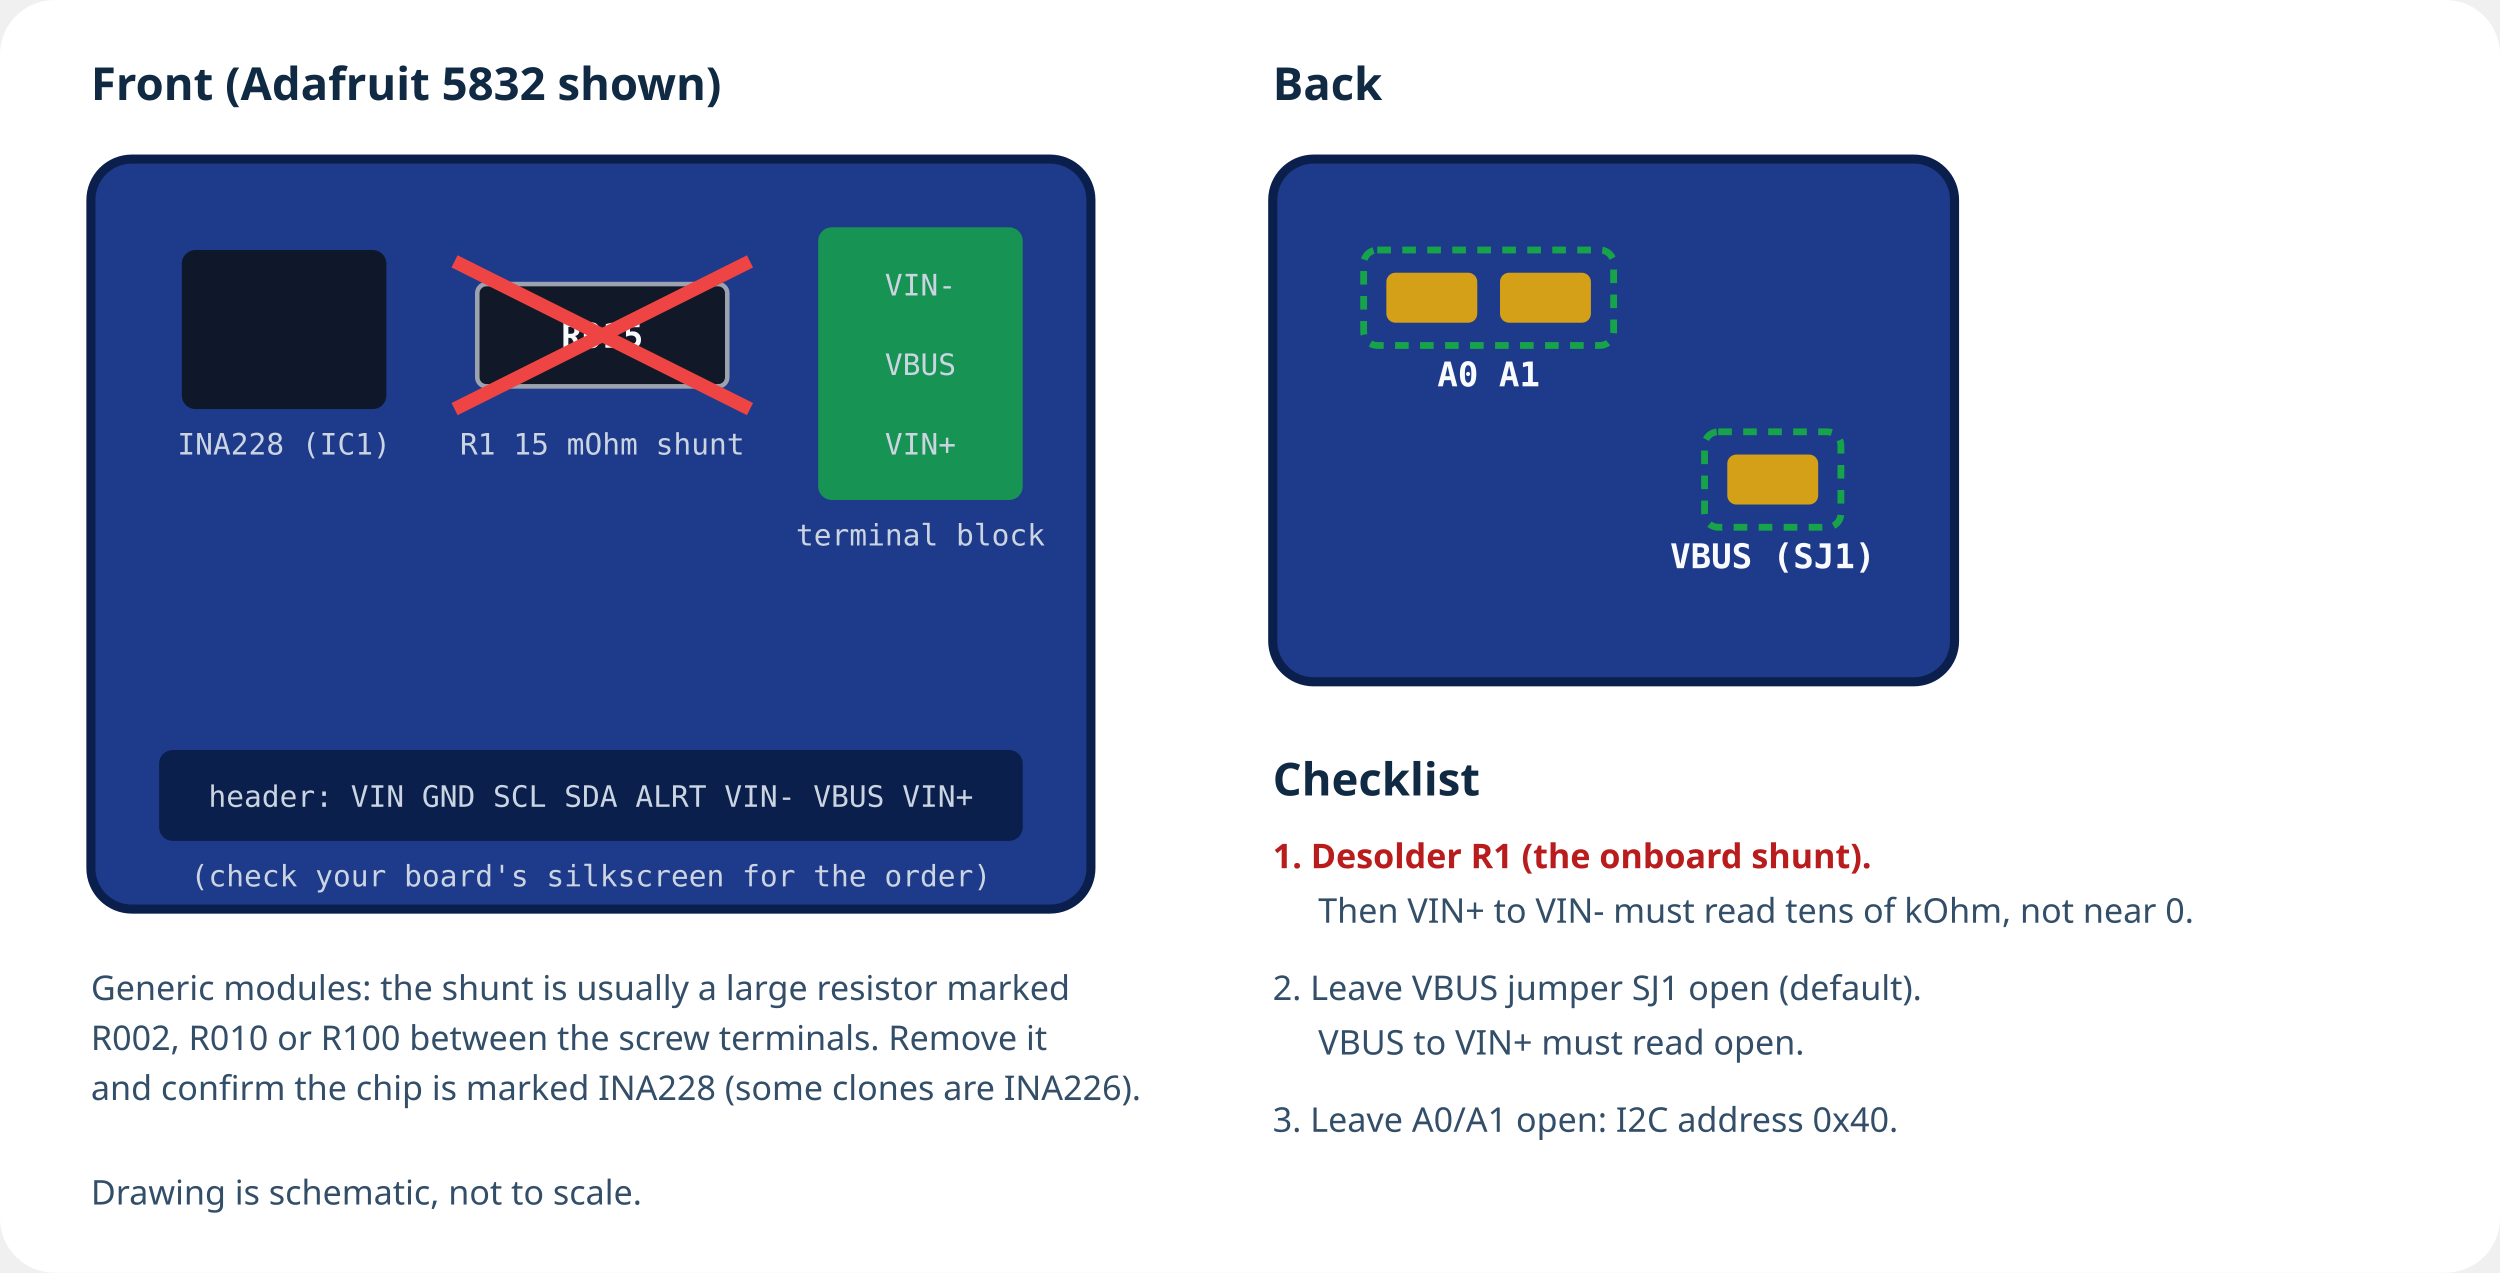
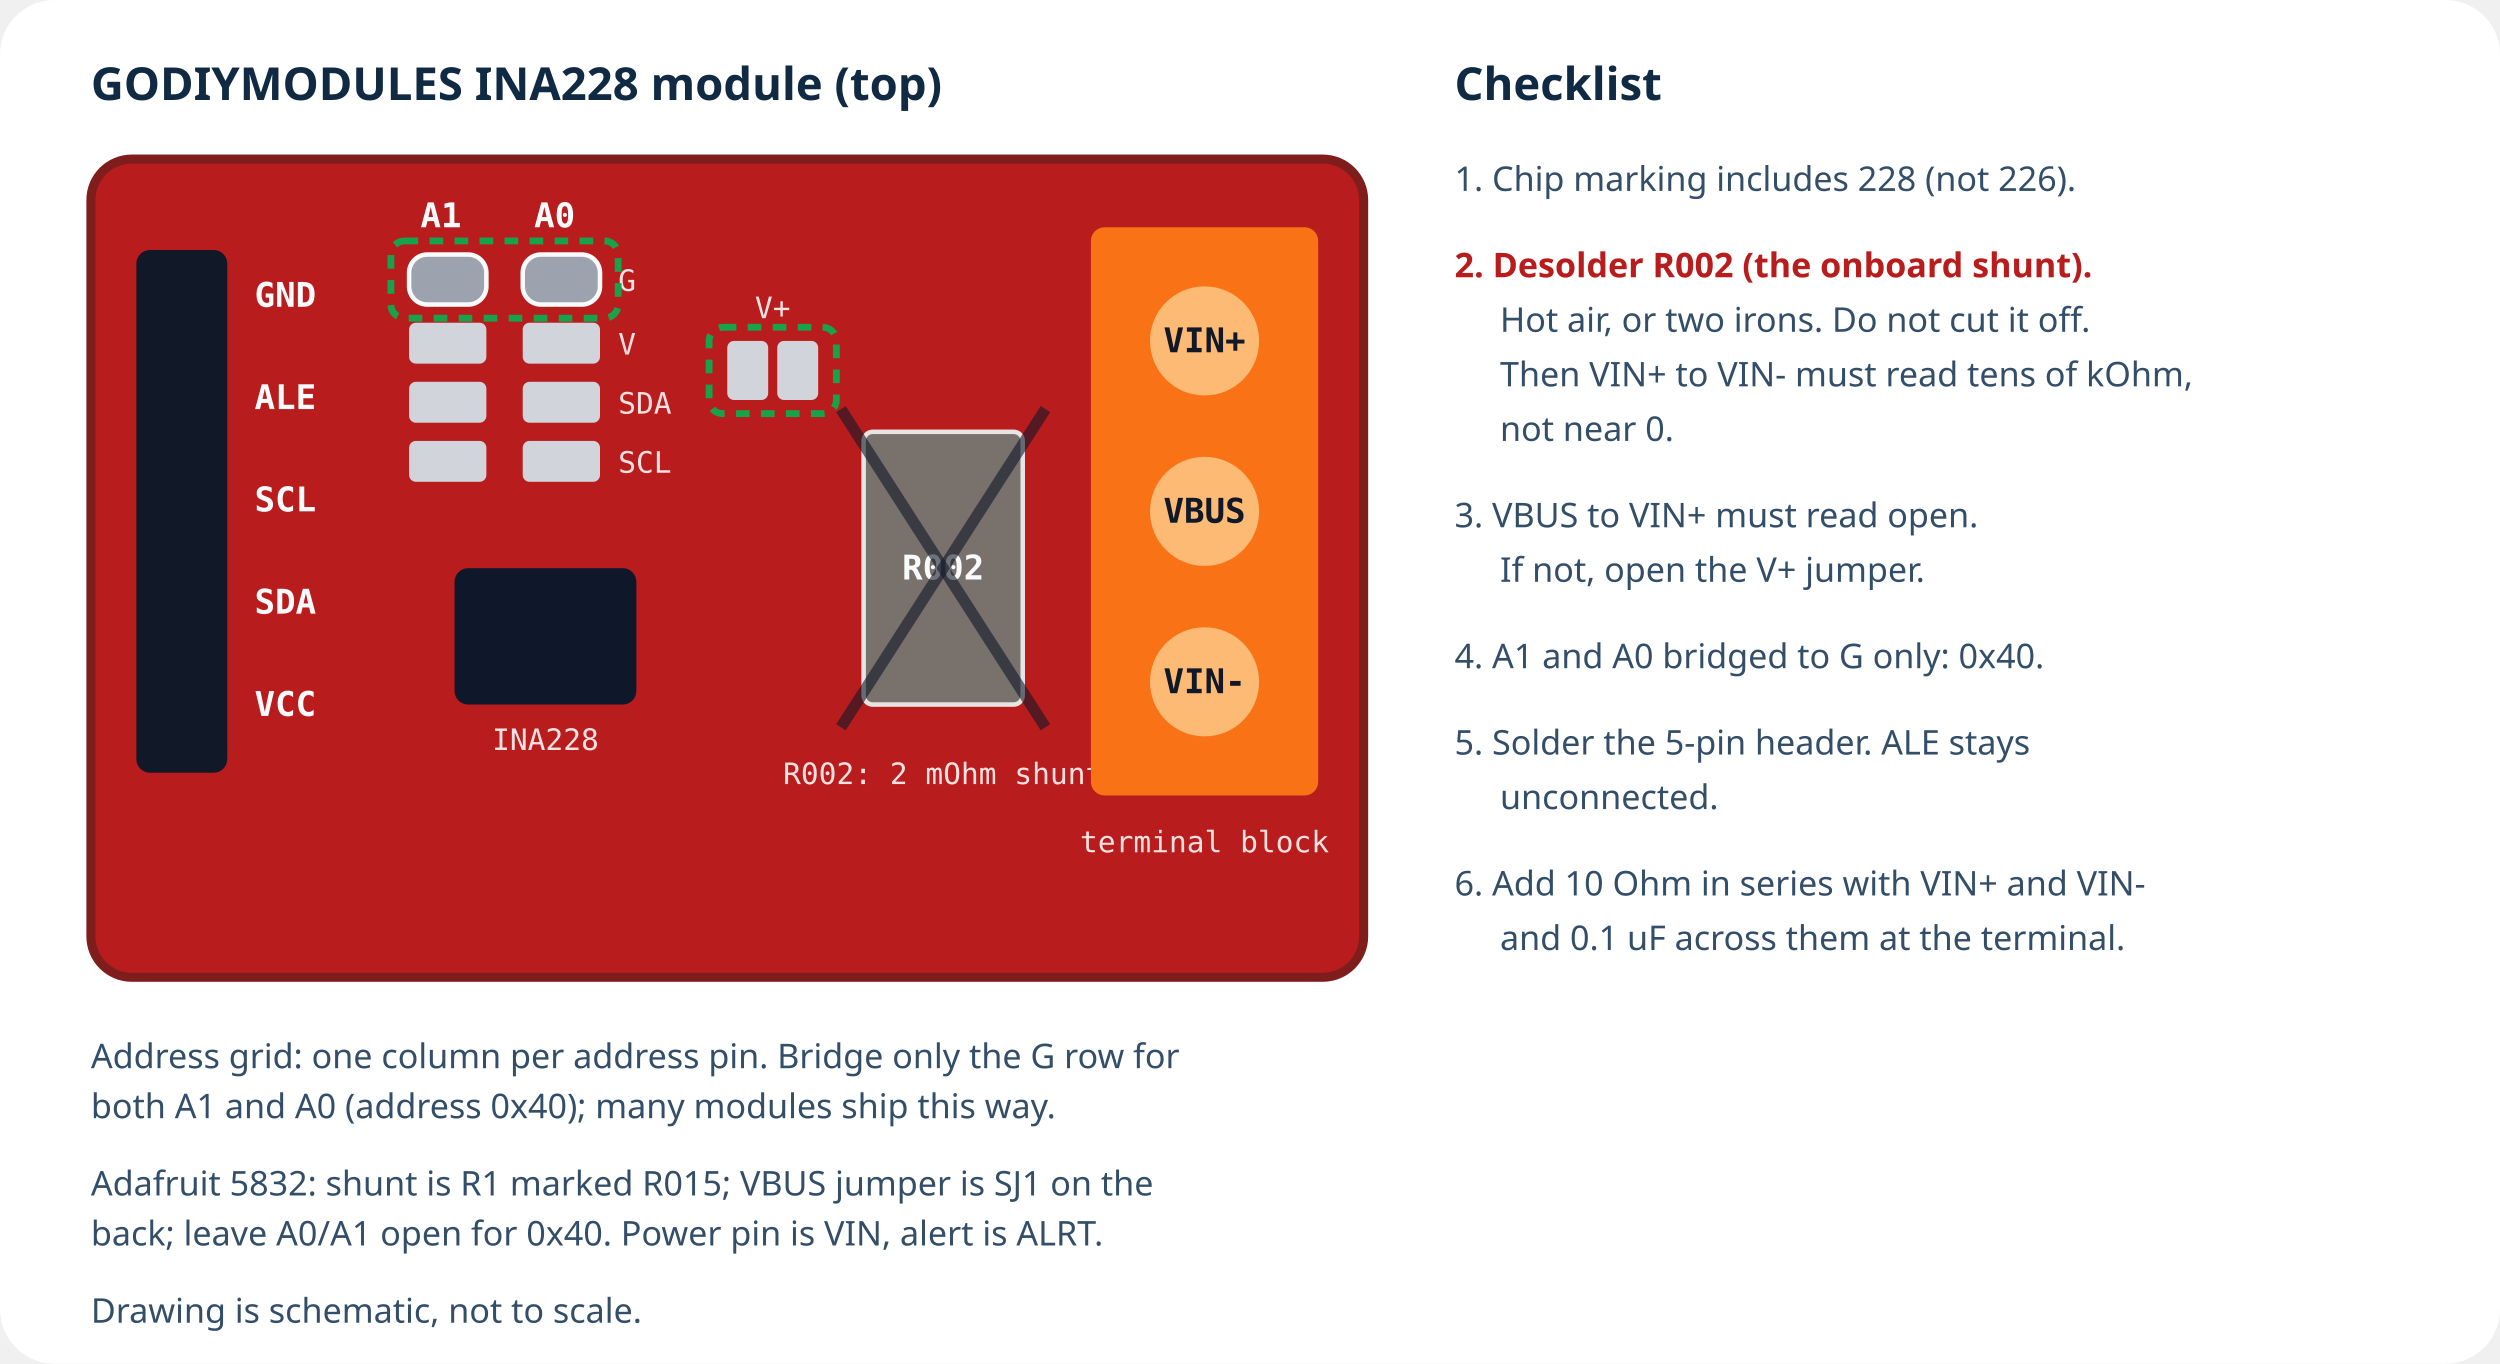
- <svg xmlns="http://www.w3.org/2000/svg" width="1100" height="560" viewBox="0 0 1100 560" role="img" aria-labelledby="title desc">
+ <svg xmlns="http://www.w3.org/2000/svg" width="1100" height="600" viewBox="0 0 1100 600" role="img" aria-labelledby="title desc">
  <defs>
    <style>
-       .pcb{fill:#1e3a8a;stroke:#0b1f4d;stroke-width:4}
+       .pcb{fill:#b91c1c;stroke:#7f1d1d;stroke-width:4}
      .silk{font:600 15px ui-monospace,monospace;fill:#f8fafc}
-       .silks{font:13px ui-monospace,monospace;fill:#cbd5e1}
+       .silks{font:13px ui-monospace,monospace;fill:#fee2e2}
      .t{font:600 20px system-ui,sans-serif;fill:#102a43}
      .s{font:15px system-ui,sans-serif;fill:#334e68}
      .warn{font:600 15px system-ui,sans-serif;fill:#b91c1c}
-       .x{stroke:#ef4444;stroke-width:6}
+       .x{stroke:#111827;stroke-width:5;opacity:0.6}
      .ok{fill:none;stroke:#16a34a;stroke-width:3;stroke-dasharray:6 5}
+       .pad{fill:#d1d5db}
+       .bridge{fill:#9ca3af;stroke:#f8fafc;stroke-width:2}
    </style>
  </defs>
-   <rect width="1100" height="560" rx="24" fill="#fff" />
-   <text class="t" x="40" y="44">Front (Adafruit 5832 shown)</text>
-   <rect class="pcb" x="40" y="70" width="440" height="330" rx="18" />
-   <rect x="80" y="110" width="90" height="70" rx="6" fill="#0f172a" />
-   <text class="silks" x="125" y="200" text-anchor="middle">INA228 (IC1)</text>
-   <rect x="210" y="125" width="110" height="45" rx="4" fill="#111827" stroke="#9ca3af" stroke-width="2" />
-   <text class="silk" x="265" y="153" text-anchor="middle">R015</text>
-   <line class="x" x1="200" y1="115" x2="330" y2="180" />
-   <line class="x" x1="330" y1="115" x2="200" y2="180" />
-   <text class="silks" x="265" y="200" text-anchor="middle">R1 15 mOhm shunt</text>
-   <rect x="360" y="100" width="90" height="120" rx="6" fill="#16a34a" opacity="0.85" />
-   <text class="silks" x="405" y="130" text-anchor="middle">VIN-</text>
-   <text class="silks" x="405" y="165" text-anchor="middle">VBUS</text>
-   <text class="silks" x="405" y="200" text-anchor="middle">VIN+</text>
-   <text class="silks" x="405" y="240" text-anchor="middle">terminal block</text>
+   <rect width="1100" height="600" rx="24" fill="#fff" />
+   <text class="t" x="40" y="44">GODIYMODULES INA228 module (top)</text>
+   <rect class="pcb" x="40" y="70" width="560" height="360" rx="18" />
+   <rect x="60" y="110" width="40" height="230" rx="6" fill="#111827" />
+   <text class="silk" x="112" y="135">GND</text>
+   <text class="silk" x="112" y="180">ALE</text>
+   <text class="silk" x="112" y="225">SCL</text>
+   <text class="silk" x="112" y="270">SDA</text>
+   <text class="silk" x="112" y="315">VCC</text>
+   <text class="silk" x="185" y="100">A1</text>
+   <text class="silk" x="235" y="100">A0</text>
  <g>
-     <rect x="70" y="330" width="380" height="40" rx="6" fill="#0b1f4d" />
-     <text class="silks" x="260" y="355" text-anchor="middle">header: VIN GND SCL SDA ALRT VIN- VBUS VIN+</text>
-     <text class="silks" x="260" y="390" text-anchor="middle">(check your board's silkscreen for the order)</text>
+     <rect class="bridge" x="180" y="112" width="34" height="22" rx="8" />
+     <rect class="bridge" x="230" y="112" width="34" height="22" rx="8" />
+     <rect class="pad" x="180" y="142" width="34" height="18" rx="3" />
+     <rect class="pad" x="230" y="142" width="34" height="18" rx="3" />
+     <rect class="pad" x="180" y="168" width="34" height="18" rx="3" />
+     <rect class="pad" x="230" y="168" width="34" height="18" rx="3" />
+     <rect class="pad" x="180" y="194" width="34" height="18" rx="3" />
+     <rect class="pad" x="230" y="194" width="34" height="18" rx="3" />
  </g>
-   <text class="t" x="560" y="44">Back</text>
-   <rect class="pcb" x="560" y="70" width="300" height="230" rx="18" />
-   <rect x="610" y="120" width="40" height="22" rx="4" fill="#d4a017" />
-   <rect x="660" y="120" width="40" height="22" rx="4" fill="#d4a017" />
-   <text class="silk" x="655" y="170" text-anchor="middle">A0  A1</text>
-   <rect class="ok" x="600" y="110" width="110" height="42" rx="6" />
-   <rect x="760" y="200" width="40" height="22" rx="4" fill="#d4a017" />
-   <text class="silk" x="780" y="250" text-anchor="middle">VBUS (SJ1)</text>
-   <rect class="ok" x="750" y="190" width="60" height="42" rx="6" />
-   <text class="t" x="560" y="350">Checklist</text>
-   <text class="warn" x="560" y="382">1. Desolder R1 (the onboard shunt).</text>
-   <text class="s" x="580" y="406">Then VIN+ to VIN- must read tens of kOhm, not near 0.</text>
-   <text class="s" x="560" y="440">2. Leave VBUS jumper SJ1 open (default).</text>
-   <text class="s" x="580" y="464">VBUS to VIN+ must read open.</text>
-   <text class="s" x="560" y="498">3. Leave A0/A1 open: I2C address 0x40.</text>
-   <text class="s" x="40" y="440">Generic modules: the shunt is usually a large resistor marked</text>
-   <text class="s" x="40" y="462">R002, R010 or R100 between the screw terminals. Remove it</text>
-   <text class="s" x="40" y="484">and confirm the chip is marked INA228 (some clones are INA226).</text>
-   <text class="s" x="40" y="530">Drawing is schematic, not to scale.</text>
+   <text class="silks" x="272" y="128">G</text>
+   <text class="silks" x="272" y="156">V</text>
+   <text class="silks" x="272" y="182">SDA</text>
+   <text class="silks" x="272" y="208">SCL</text>
+   <rect class="ok" x="172" y="106" width="100" height="34" rx="6" />
+   <rect x="200" y="250" width="80" height="60" rx="6" fill="#0f172a" />
+   <text class="silks" x="240" y="330" text-anchor="middle">INA228</text>
+   <rect class="pad" x="320" y="150" width="18" height="26" rx="3" />
+   <rect class="pad" x="342" y="150" width="18" height="26" rx="3" />
+   <text class="silks" x="340" y="140" text-anchor="middle">V+</text>
+   <rect class="ok" x="312" y="144" width="56" height="38" rx="6" />
+   <rect x="380" y="190" width="70" height="120" rx="4" fill="#78716c" stroke="#e7e5e4" stroke-width="2" />
+   <text class="silk" x="415" y="255" text-anchor="middle">R002</text>
+   <line class="x" x1="370" y1="180" x2="460" y2="320" />
+   <line class="x" x1="460" y1="180" x2="370" y2="320" />
+   <text class="silks" x="415" y="345" text-anchor="middle">R002: 2 mOhm shunt</text>
+   <rect x="480" y="100" width="100" height="250" rx="6" fill="#f97316" />
+   <circle cx="530" cy="150" r="24" fill="#fdba74" />
+   <circle cx="530" cy="225" r="24" fill="#fdba74" />
+   <circle cx="530" cy="300" r="24" fill="#fdba74" />
+   <text class="silk" x="530" y="155" text-anchor="middle" style="fill:#111827">VIN+</text>
+   <text class="silk" x="530" y="230" text-anchor="middle" style="fill:#111827">VBUS</text>
+   <text class="silk" x="530" y="305" text-anchor="middle" style="fill:#111827">VIN-</text>
+   <text class="silks" x="530" y="375" text-anchor="middle">terminal block</text>
+   <text class="s" x="40" y="470">Address grid: one column per address pin. Bridge only the G row for</text>
+   <text class="s" x="40" y="492">both A1 and A0 (address 0x40); many modules ship this way.</text>
+   <text class="s" x="40" y="526">Adafruit 5832: shunt is R1 marked R015; VBUS jumper is SJ1 on the</text>
+   <text class="s" x="40" y="548">back; leave A0/A1 open for 0x40. Power pin is VIN, alert is ALRT.</text>
+   <text class="s" x="40" y="582">Drawing is schematic, not to scale.</text>
+   <text class="t" x="640" y="44">Checklist</text>
+   <text class="s" x="640" y="84">1. Chip marking includes 228 (not 226).</text>
+   <text class="warn" x="640" y="122">2. Desolder R002 (the onboard shunt).</text>
+   <text class="s" x="660" y="146">Hot air, or two irons. Do not cut it off.</text>
+   <text class="s" x="660" y="170">Then VIN+ to VIN- must read tens of kOhm,</text>
+   <text class="s" x="660" y="194">not near 0.</text>
+   <text class="s" x="640" y="232">3. VBUS to VIN+ must read open.</text>
+   <text class="s" x="660" y="256">If not, open the V+ jumper.</text>
+   <text class="s" x="640" y="294">4. A1 and A0 bridged to G only: 0x40.</text>
+   <text class="s" x="640" y="332">5. Solder the 5-pin header. ALE stays</text>
+   <text class="s" x="660" y="356">unconnected.</text>
+   <text class="s" x="640" y="394">6. Add 10 Ohm in series with VIN+ and VIN-</text>
+   <text class="s" x="660" y="418">and 0.1 uF across them at the terminal.</text>
</svg>
